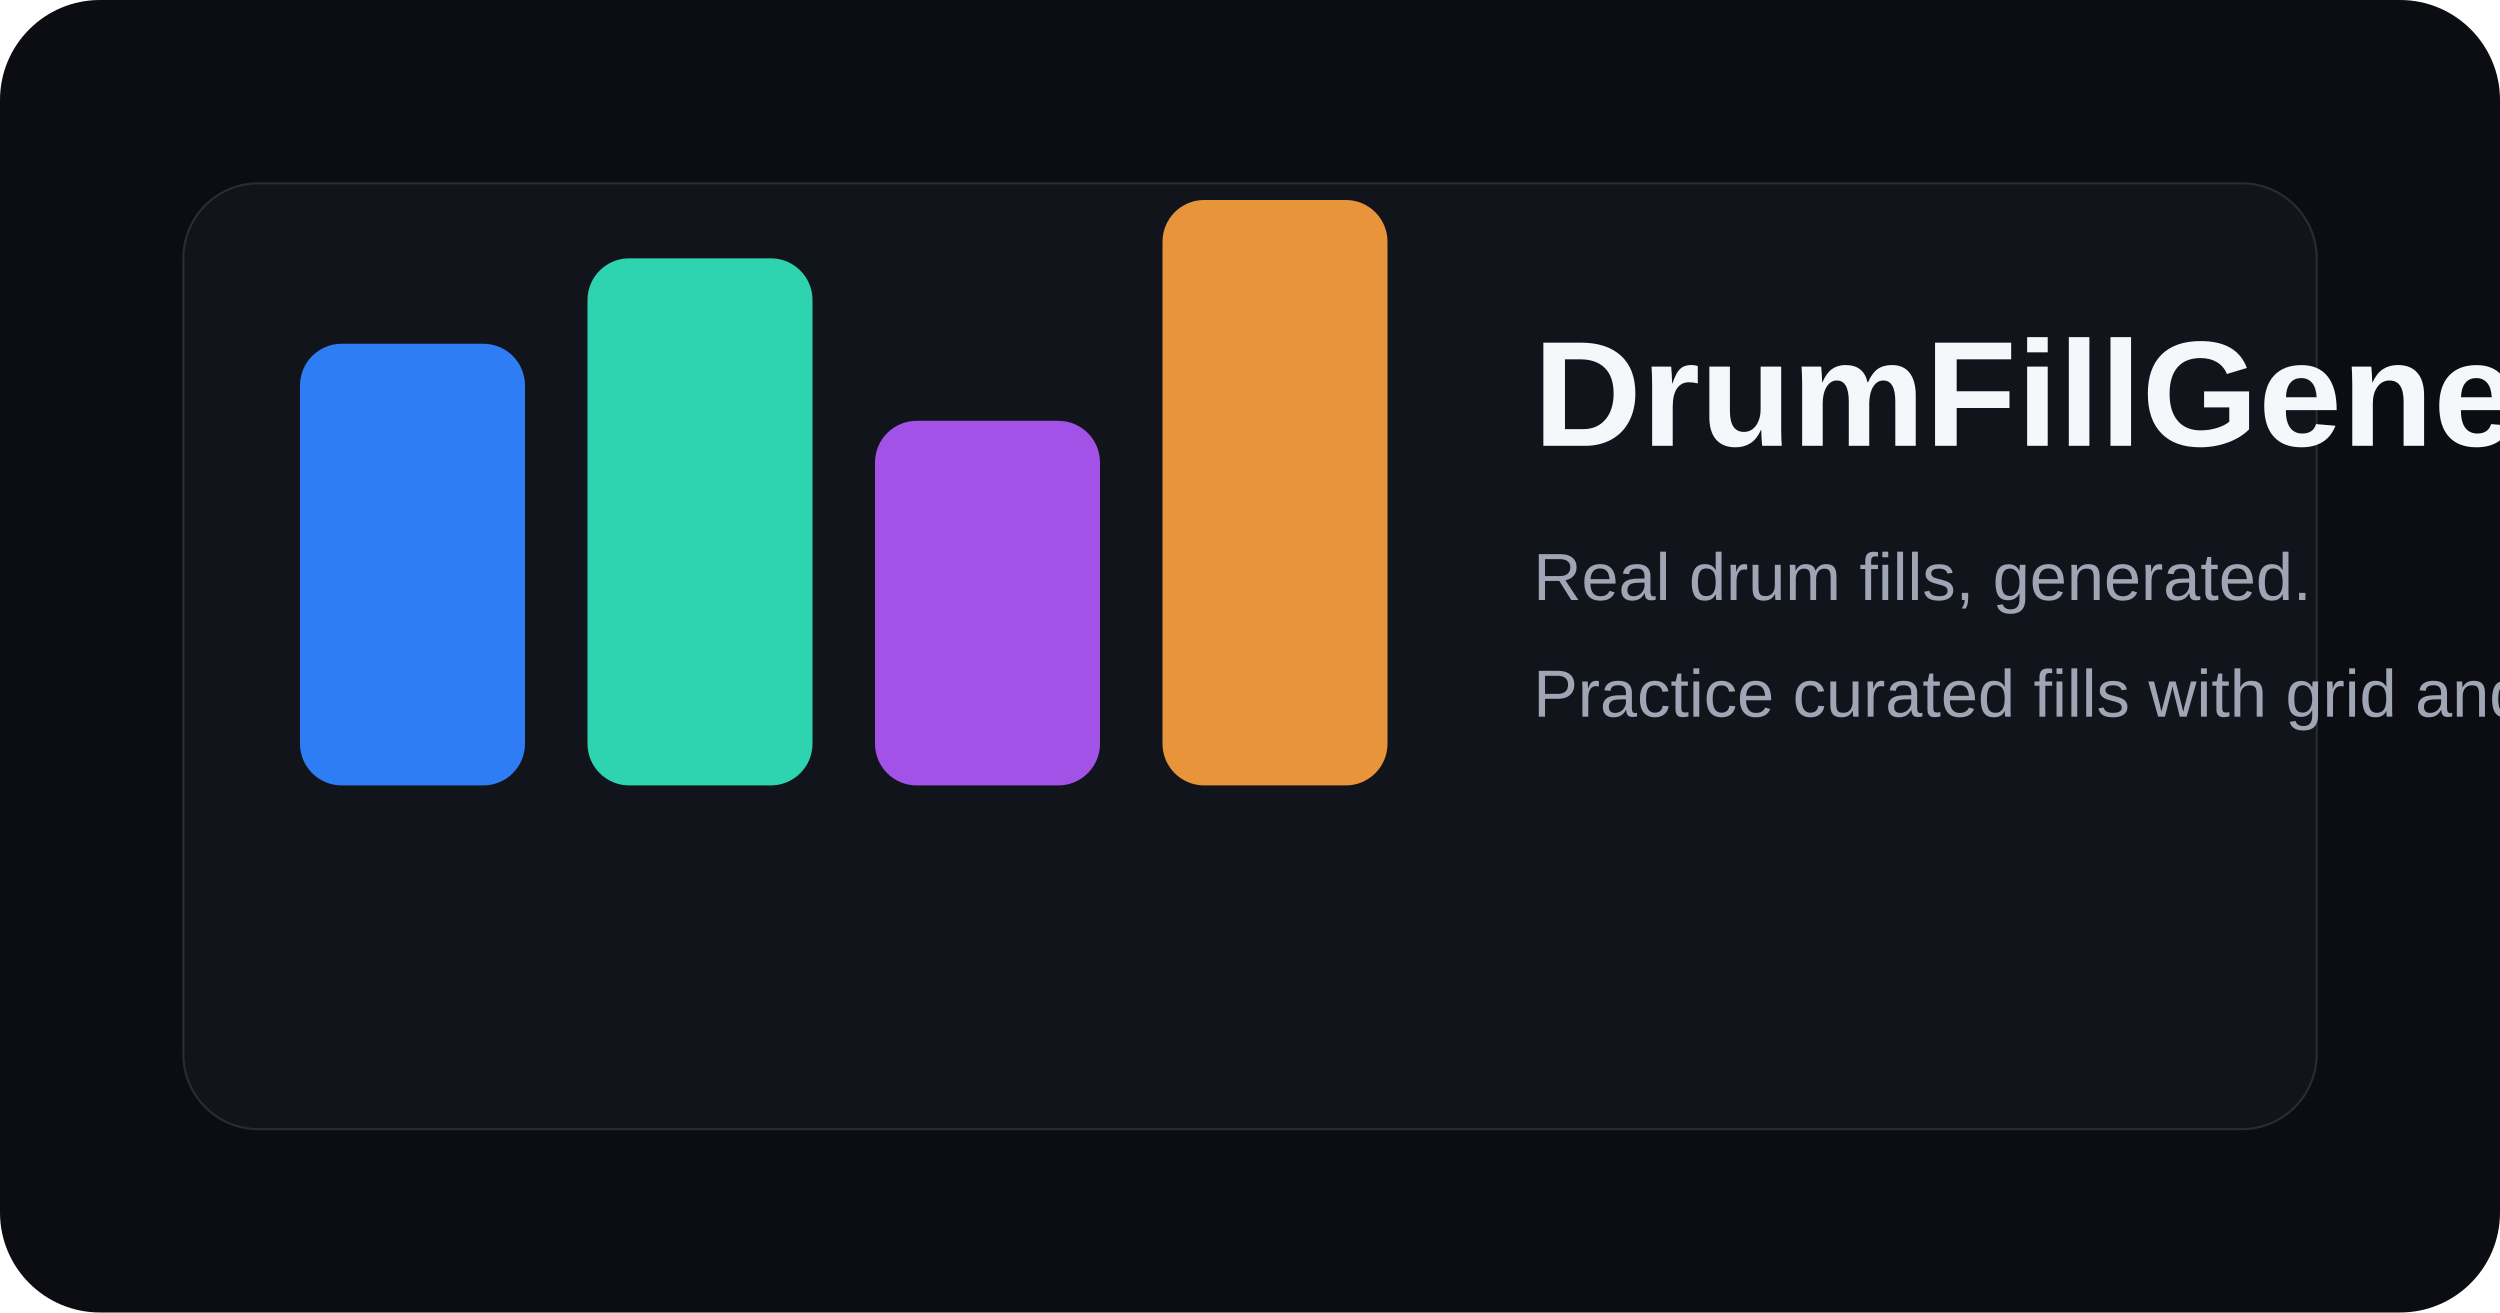
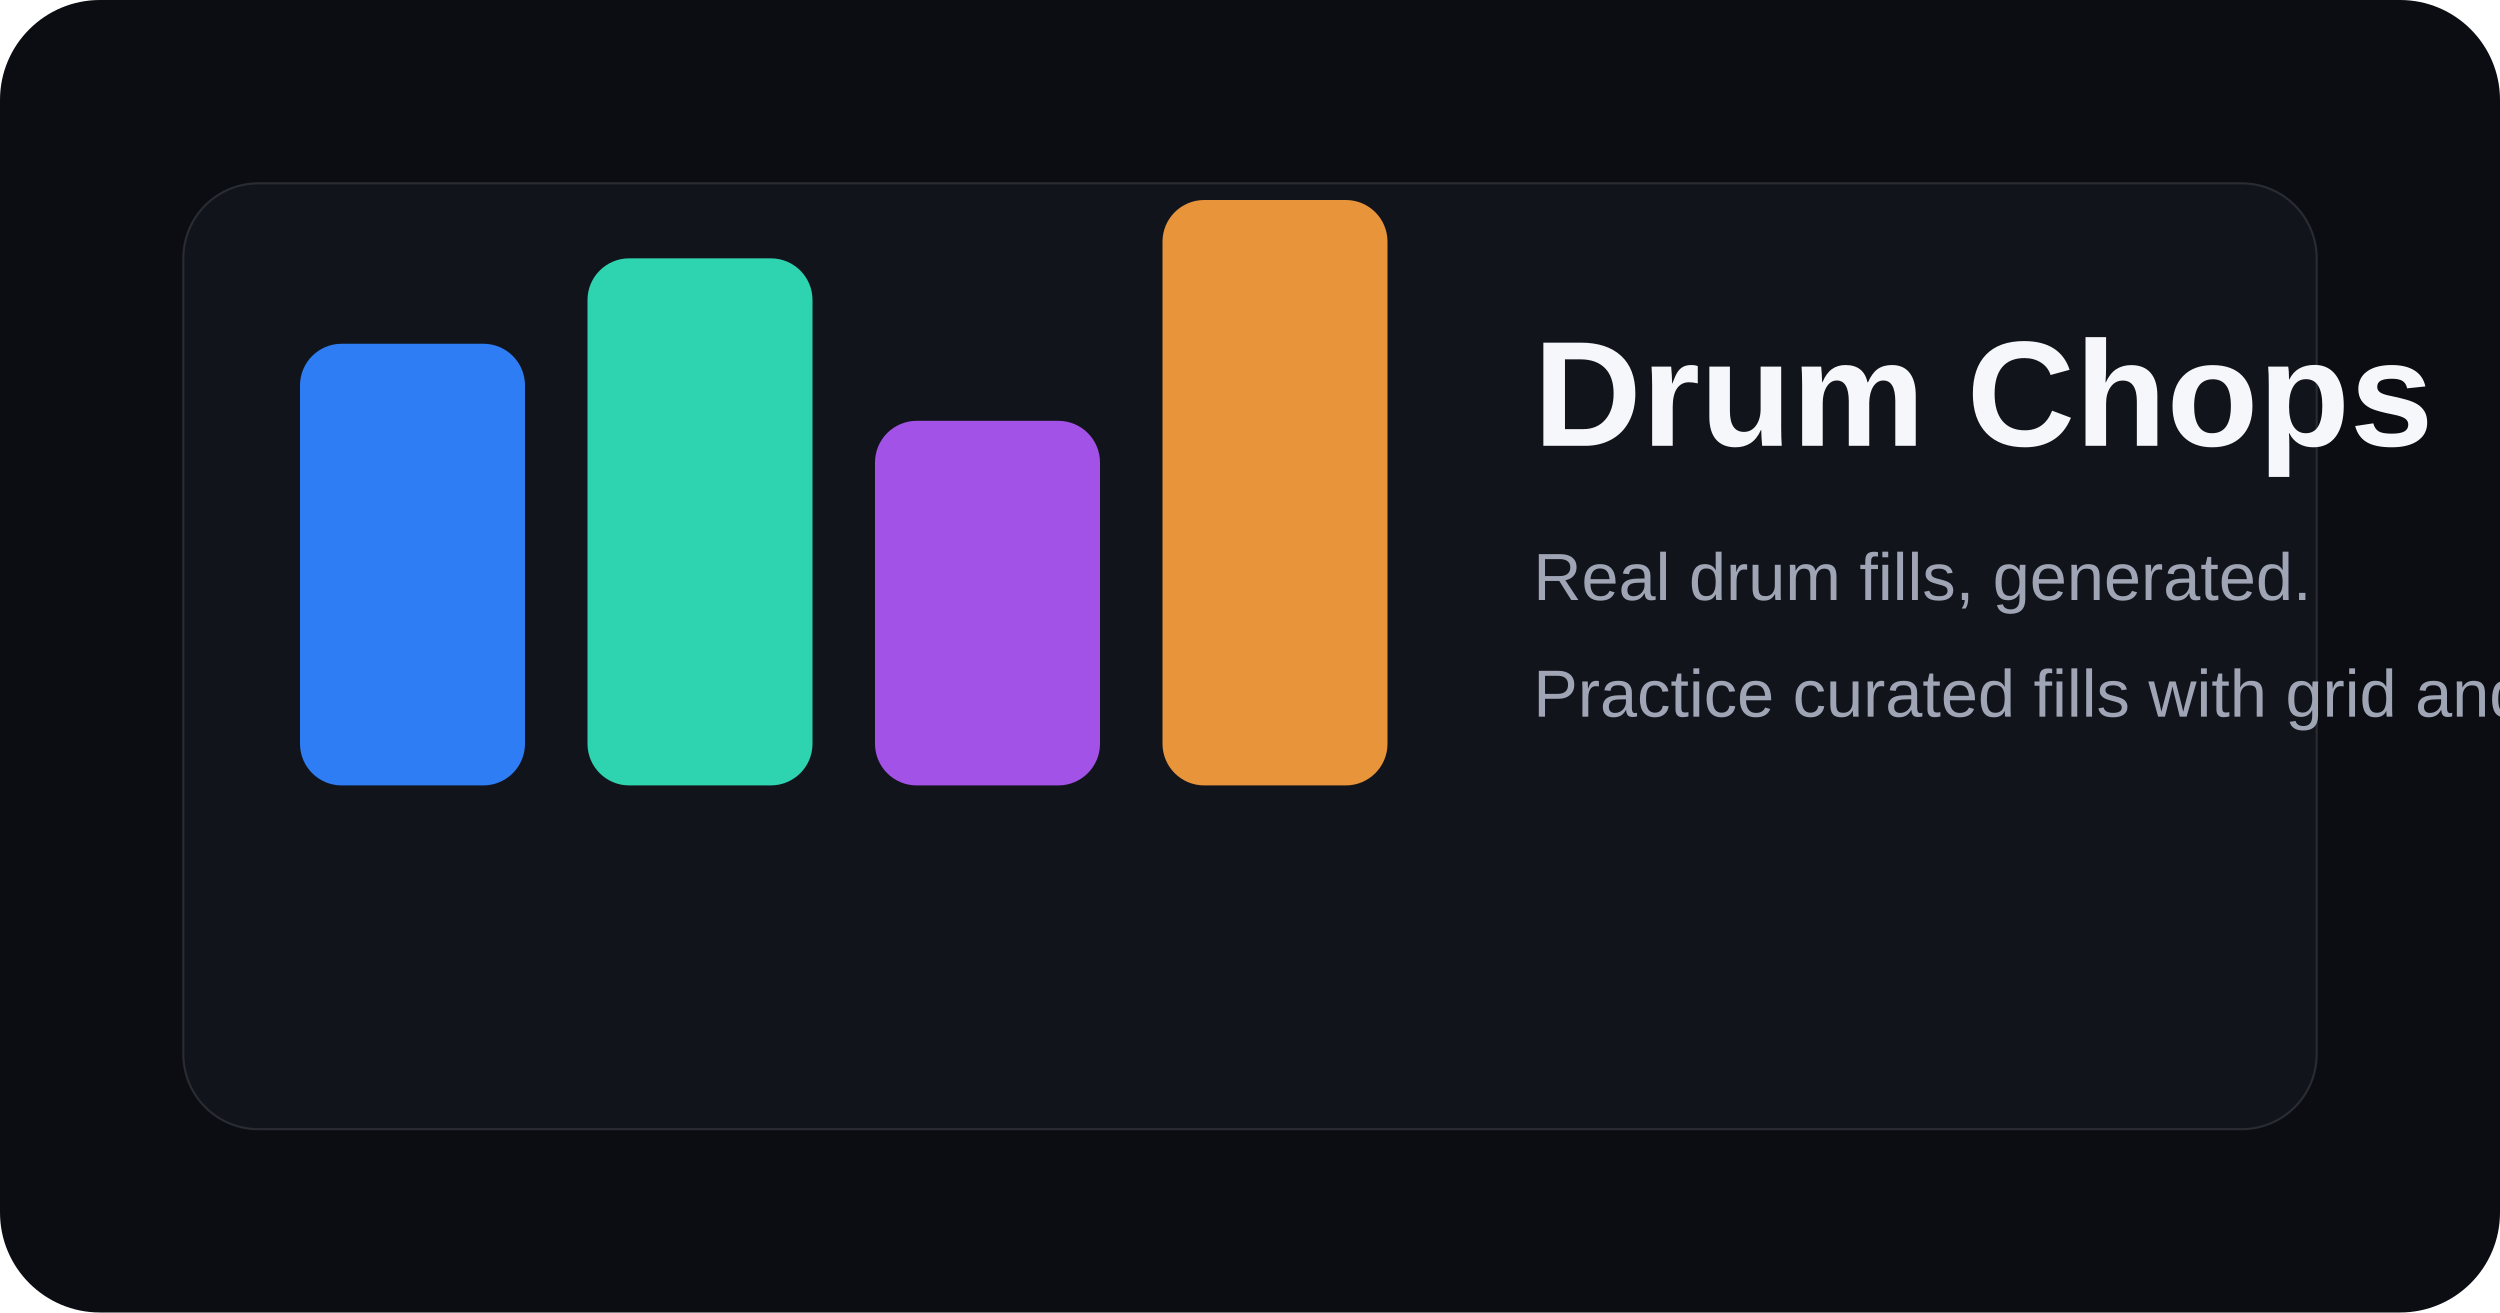
<svg xmlns="http://www.w3.org/2000/svg" width="1200" height="630" viewBox="0 0 1200 630" fill="none">
  <rect width="1200" height="630" rx="48" fill="#0B0D12" />
  <rect x="88" y="88" width="1024" height="454" rx="36" fill="#12141C" stroke="#2A2C34" />
  <rect x="144" y="165" width="108" height="212" rx="20" fill="#2E7DF5" />
  <rect x="282" y="124" width="108" height="253" rx="20" fill="#2ED4B0" />
  <rect x="420" y="202" width="108" height="175" rx="20" fill="#A352E8" />
  <rect x="558" y="96" width="108" height="281" rx="20" fill="#E8943B" />
-   <text x="736" y="214" fill="#F6F7FB" font-family="Arial, Helvetica, sans-serif" font-size="72" font-weight="700">DrumFillGenerator</text>
+   <text x="736" y="214" fill="#F6F7FB" font-family="Arial, Helvetica, sans-serif" font-size="72" font-weight="700">Drum Chops</text>
  <text x="736" y="288" fill="#9FA5B4" font-family="Arial, Helvetica, sans-serif" font-size="32">Real drum fills, generated.</text>
  <text x="736" y="344" fill="#9FA5B4" font-family="Arial, Helvetica, sans-serif" font-size="32">Practice curated fills with grid and notation views.</text>
</svg>
